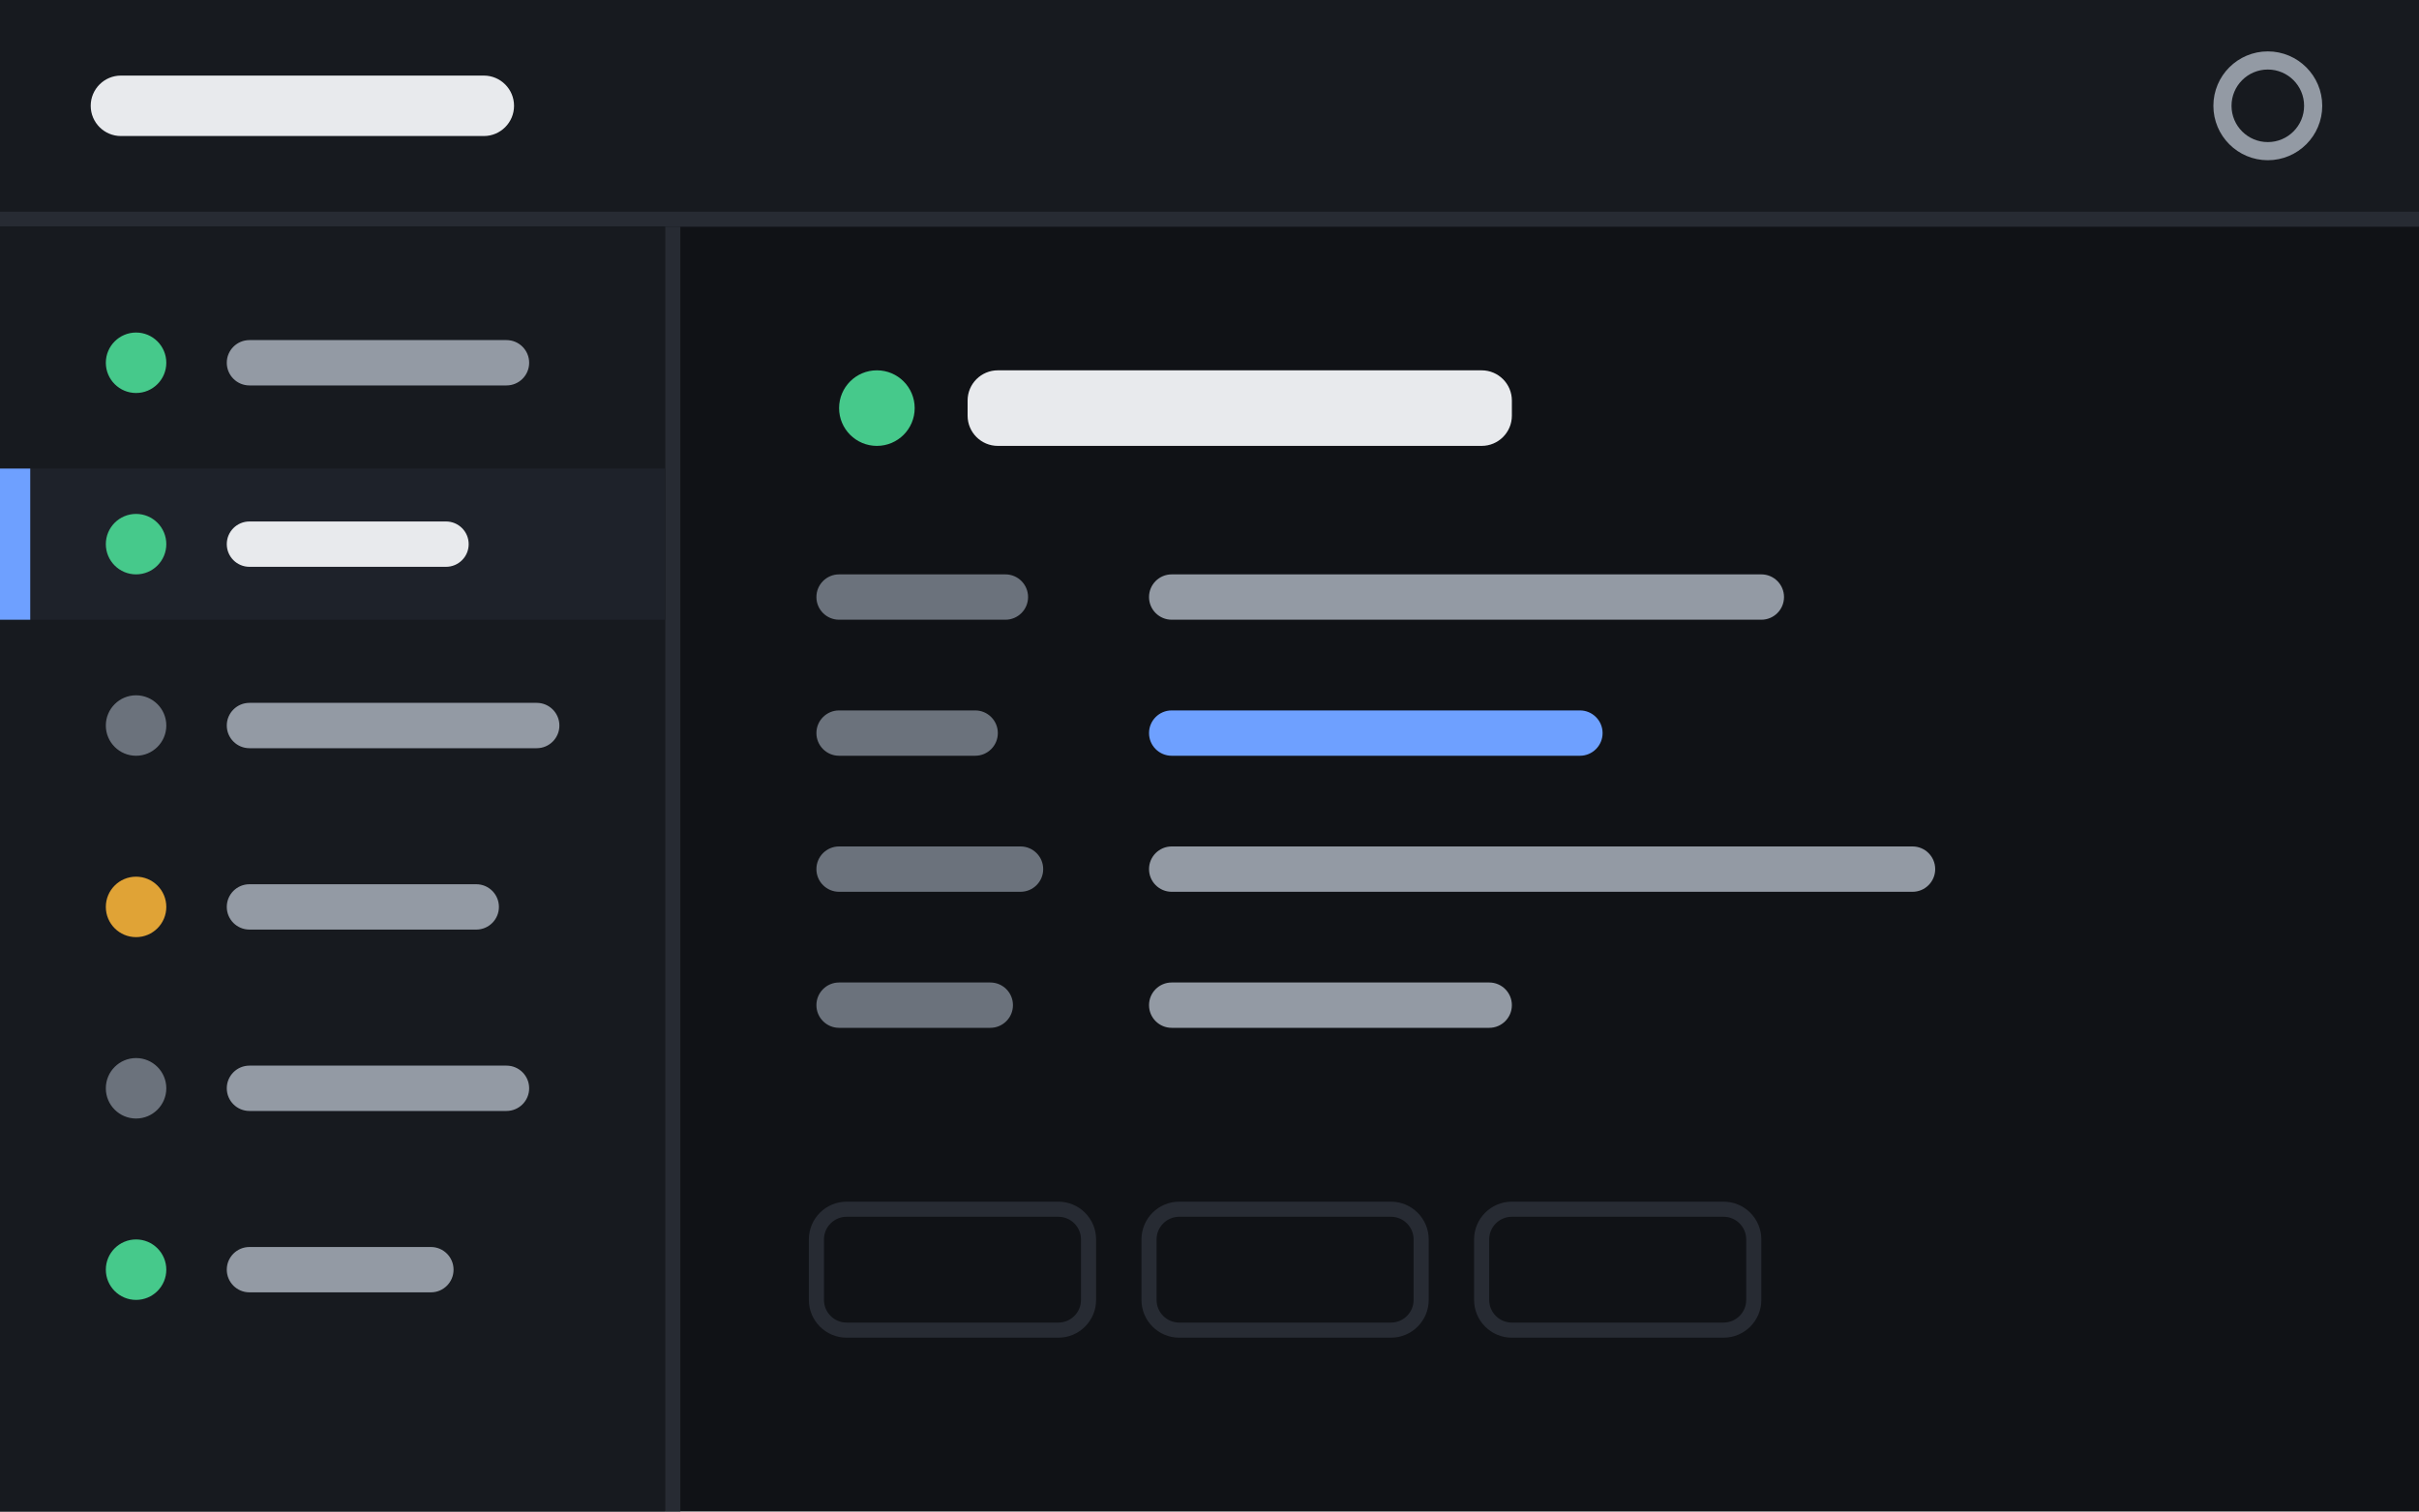
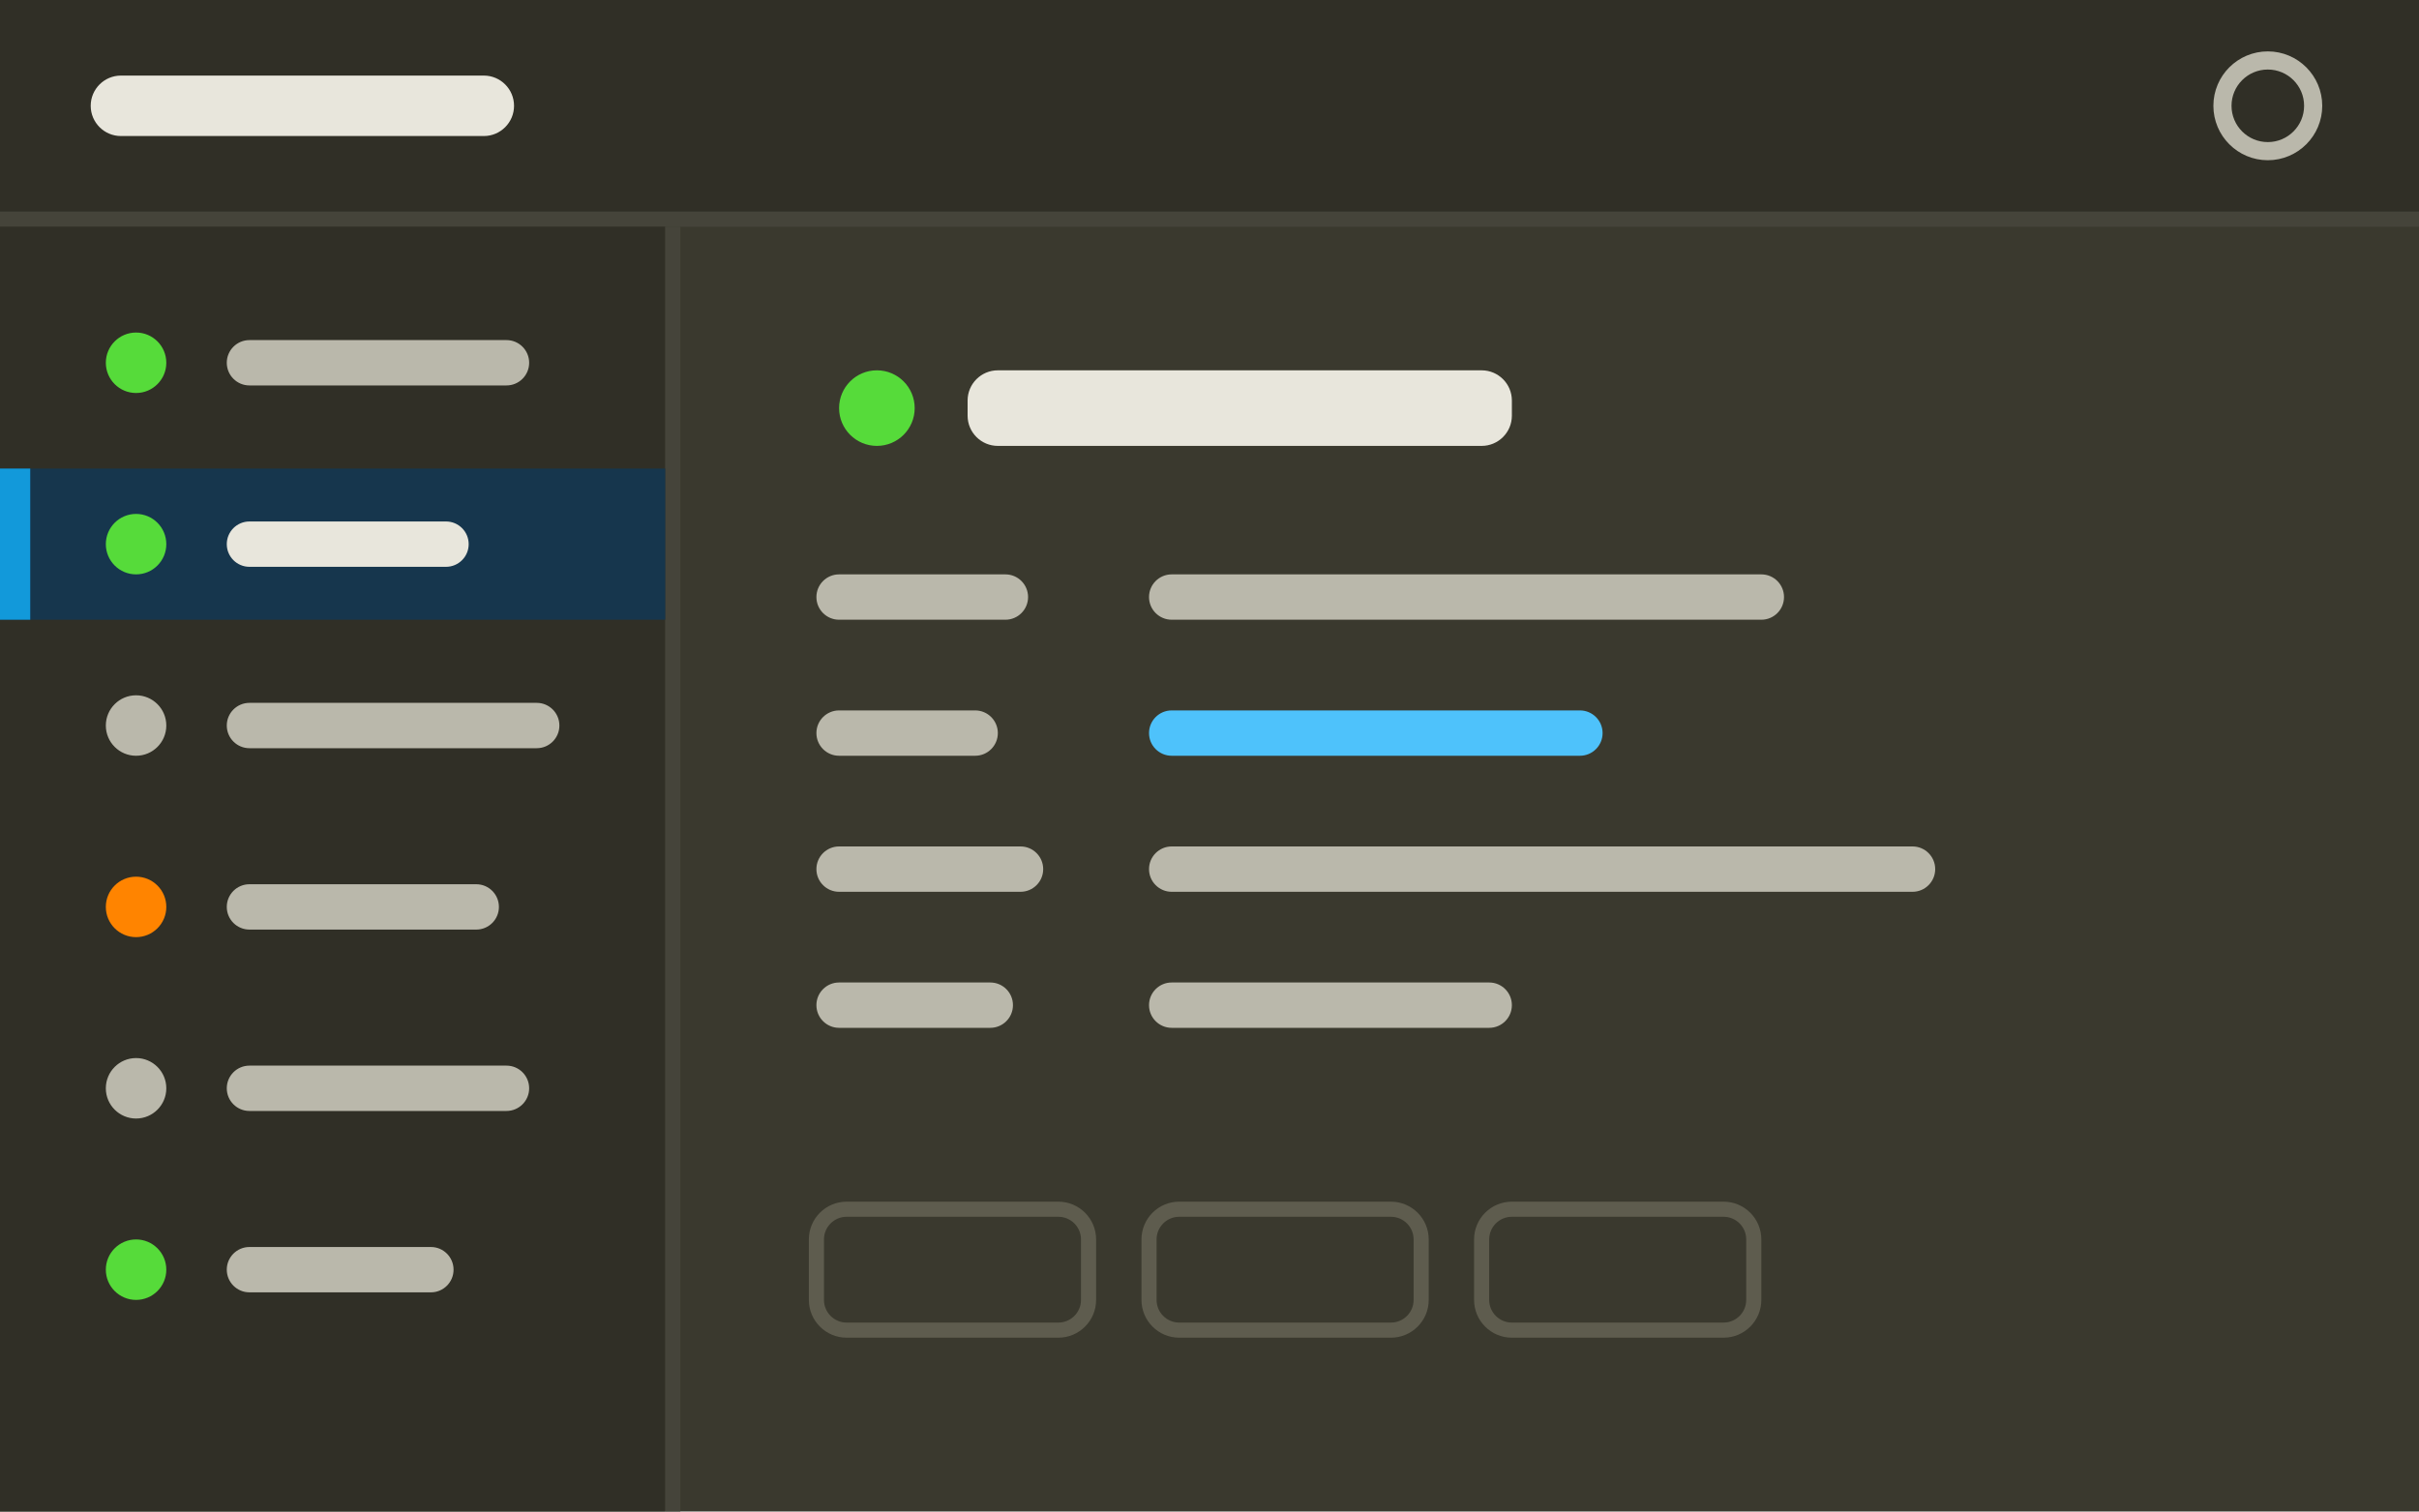
<svg xmlns="http://www.w3.org/2000/svg" viewBox="0 0 160 100">
-   <rect width="160" height="100" fill="#101216" />
-   <rect width="160" height="14" fill="#171a1f" />
-   <rect y="14" width="160" height="1" fill="#272b33" />
-   <rect x="6" y="5" width="28" height="4" rx="2" fill="#e8eaed" />
-   <circle cx="150" cy="7" r="3" fill="none" stroke="#939aa4" stroke-width="1.2" />
-   <rect y="15" width="44" height="85" fill="#171a1f" />
-   <rect x="44" y="15" width="1" height="85" fill="#272b33" />
-   <circle cx="9" cy="24" r="2" fill="#46c98b" />
-   <rect x="15" y="22.5" width="20" height="3" rx="1.5" fill="#939aa4" />
-   <rect y="31" width="44" height="10" fill="#1e222a" />
-   <rect y="31" width="2" height="10" fill="#6ea0ff" />
-   <circle cx="9" cy="36" r="2" fill="#46c98b" />
-   <rect x="15" y="34.5" width="16" height="3" rx="1.5" fill="#e8eaed" />
-   <circle cx="9" cy="48" r="2" fill="#6b727c" />
-   <rect x="15" y="46.5" width="22" height="3" rx="1.5" fill="#939aa4" />
-   <circle cx="9" cy="60" r="2" fill="#e0a336" />
-   <rect x="15" y="58.5" width="18" height="3" rx="1.5" fill="#939aa4" />
-   <circle cx="9" cy="72" r="2" fill="#6b727c" />
-   <rect x="15" y="70.5" width="20" height="3" rx="1.5" fill="#939aa4" />
-   <circle cx="9" cy="84" r="2" fill="#46c98b" />
-   <rect x="15" y="82.5" width="15" height="3" rx="1.5" fill="#939aa4" />
-   <circle cx="58" cy="27" r="2.5" fill="#46c98b" />
-   <rect x="64" y="24.5" width="36" height="5" rx="2" fill="#e8eaed" />
-   <rect x="54" y="38" width="14" height="3" rx="1.5" fill="#6b727c" />
-   <rect x="76" y="38" width="42" height="3" rx="1.5" fill="#939aa4" />
-   <rect x="54" y="47" width="12" height="3" rx="1.5" fill="#6b727c" />
-   <rect x="76" y="47" width="30" height="3" rx="1.5" fill="#6ea0ff" />
-   <rect x="54" y="56" width="15" height="3" rx="1.5" fill="#6b727c" />
-   <rect x="76" y="56" width="52" height="3" rx="1.5" fill="#939aa4" />
-   <rect x="54" y="65" width="13" height="3" rx="1.5" fill="#6b727c" />
-   <rect x="76" y="65" width="24" height="3" rx="1.5" fill="#939aa4" />
-   <rect x="54" y="80" width="18" height="8" rx="2" fill="none" stroke="#272b33" />
-   <rect x="76" y="80" width="18" height="8" rx="2" fill="none" stroke="#272b33" />
-   <rect x="98" y="80" width="18" height="8" rx="2" fill="none" stroke="#272b33" />
+   <rect width="160" height="100" fill="#3a392e" />
+   <rect width="160" height="14" fill="#302f26" />
+   <rect y="14" width="160" height="1" fill="#45443a" />
+   <rect x="6" y="5" width="28" height="4" rx="2" fill="#e8e6dc" />
+   <circle cx="150" cy="7" r="3" fill="none" stroke="#bab8ab" stroke-width="1.2" />
+   <rect y="15" width="44" height="85" fill="#302f26" />
+   <rect x="44" y="15" width="1" height="85" fill="#45443a" />
+   <circle cx="9" cy="24" r="2" fill="#56db3a" />
+   <rect x="15" y="22.5" width="20" height="3" rx="1.5" fill="#bab8ab" />
+   <rect y="31" width="44" height="10" fill="#16364d" />
+   <rect y="31" width="2" height="10" fill="#1299da" />
+   <circle cx="9" cy="36" r="2" fill="#56db3a" />
+   <rect x="15" y="34.5" width="16" height="3" rx="1.5" fill="#e8e6dc" />
+   <circle cx="9" cy="48" r="2" fill="#bab8ab" />
+   <rect x="15" y="46.5" width="22" height="3" rx="1.5" fill="#bab8ab" />
+   <circle cx="9" cy="60" r="2" fill="#ff8400" />
+   <rect x="15" y="58.5" width="18" height="3" rx="1.5" fill="#bab8ab" />
+   <circle cx="9" cy="72" r="2" fill="#bab8ab" />
+   <rect x="15" y="70.5" width="20" height="3" rx="1.5" fill="#bab8ab" />
+   <circle cx="9" cy="84" r="2" fill="#56db3a" />
+   <rect x="15" y="82.5" width="15" height="3" rx="1.5" fill="#bab8ab" />
+   <circle cx="58" cy="27" r="2.5" fill="#56db3a" />
+   <rect x="64" y="24.5" width="36" height="5" rx="2" fill="#e8e6dc" />
+   <rect x="54" y="38" width="14" height="3" rx="1.5" fill="#bab8ab" />
+   <rect x="76" y="38" width="42" height="3" rx="1.5" fill="#bab8ab" />
+   <rect x="54" y="47" width="12" height="3" rx="1.5" fill="#bab8ab" />
+   <rect x="76" y="47" width="30" height="3" rx="1.5" fill="#4ec2fb" />
+   <rect x="54" y="56" width="15" height="3" rx="1.5" fill="#bab8ab" />
+   <rect x="76" y="56" width="52" height="3" rx="1.5" fill="#bab8ab" />
+   <rect x="54" y="65" width="13" height="3" rx="1.5" fill="#bab8ab" />
+   <rect x="76" y="65" width="24" height="3" rx="1.5" fill="#bab8ab" />
+   <rect x="54" y="80" width="18" height="8" rx="2" fill="none" stroke="#5e5c4e" />
+   <rect x="76" y="80" width="18" height="8" rx="2" fill="none" stroke="#5e5c4e" />
+   <rect x="98" y="80" width="18" height="8" rx="2" fill="none" stroke="#5e5c4e" />
</svg>
